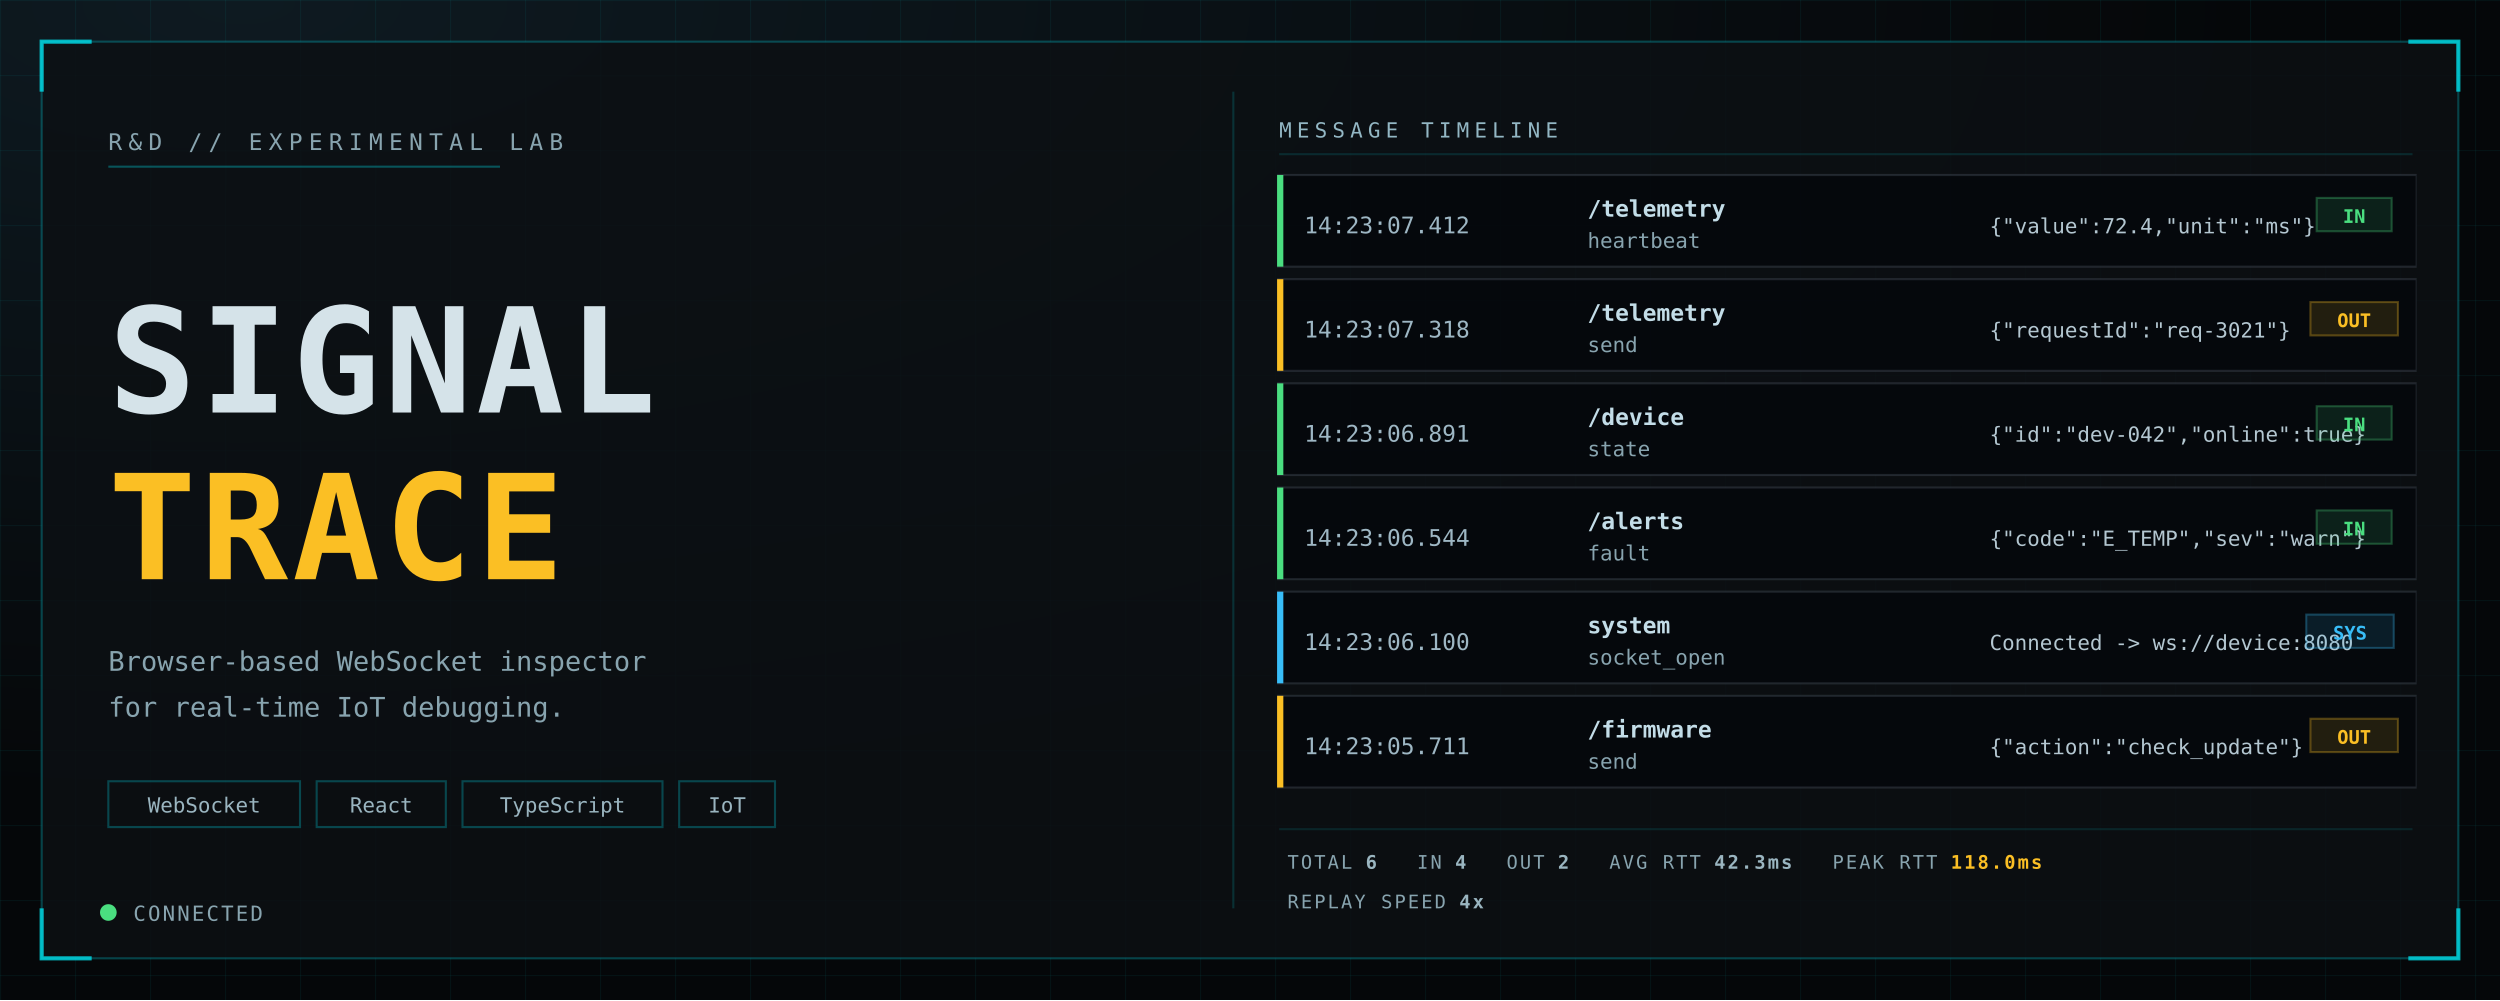
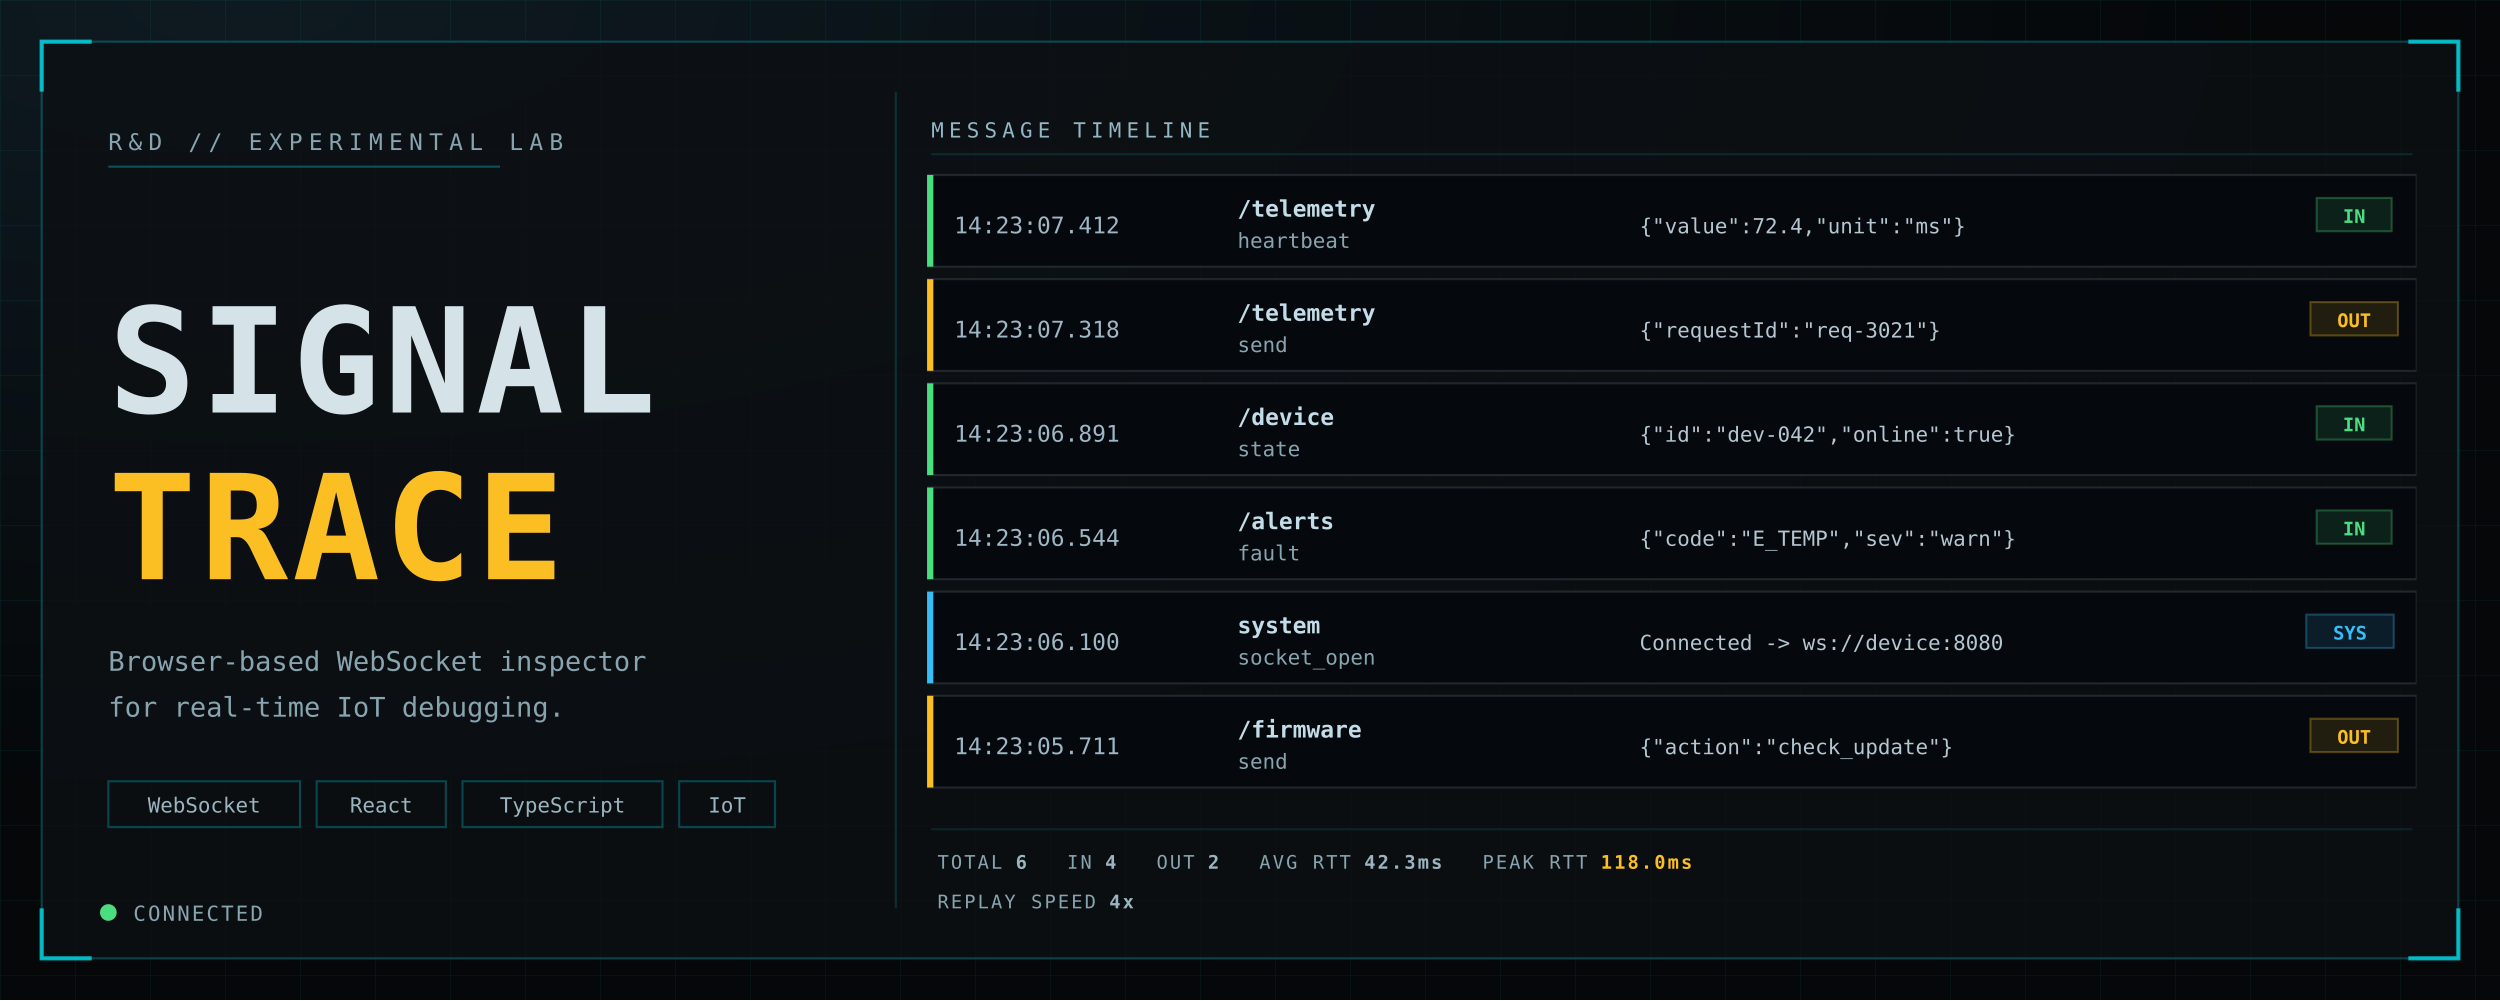
<svg xmlns="http://www.w3.org/2000/svg" width="1200" height="480" viewBox="0 0 1200 480">
  <defs>
    <radialGradient id="bg" cx="0.1" cy="0" r="0.8">
      <stop offset="0%" stop-color="#0e1a21" />
      <stop offset="100%" stop-color="#050709" />
    </radialGradient>
    <pattern id="grid" width="36" height="36" patternUnits="userSpaceOnUse">
      <line x1="0" y1="0" x2="36" y2="0" stroke="#00f3ff" stroke-opacity="0.05" stroke-width="1" />
      <line x1="0" y1="0" x2="0" y2="36" stroke="#00f3ff" stroke-opacity="0.05" stroke-width="1" />
    </pattern>
    <clipPath id="rowClip">
-       <rect x="613" y="80" width="547" height="310" />
+       <rect x="445" y="80" width="715" height="310" />
    </clipPath>
  </defs>
  <rect width="1200" height="480" fill="url(#bg)" />
  <rect width="1200" height="480" fill="url(#grid)" />
  <rect x="20" y="20" width="1160" height="440" fill="#0c1014" fill-opacity="0.84" stroke="#00f3ff" stroke-opacity="0.25" stroke-width="1" />
  <polyline points="20,44 20,20 44,20" fill="none" stroke="#00f3ff" stroke-opacity="0.7" stroke-width="2" />
  <polyline points="1156,20 1180,20 1180,44" fill="none" stroke="#00f3ff" stroke-opacity="0.7" stroke-width="2" />
  <polyline points="20,436 20,460 44,460" fill="none" stroke="#00f3ff" stroke-opacity="0.7" stroke-width="2" />
  <polyline points="1156,460 1180,460 1180,436" fill="none" stroke="#00f3ff" stroke-opacity="0.7" stroke-width="2" />
  <text x="52" y="72" font-family="'IBM Plex Mono',monospace" font-size="11" fill="#88a4af" letter-spacing="3">R&amp;D // EXPERIMENTAL LAB</text>
  <line x1="52" y1="80" x2="240" y2="80" stroke="#00f3ff" stroke-opacity="0.3" stroke-width="1" />
  <text x="52" y="198" font-family="'IBM Plex Mono',monospace" font-size="70" font-weight="700" fill="#d5e3e9" letter-spacing="2">SIGNAL</text>
  <text x="52" y="278" font-family="'IBM Plex Mono',monospace" font-size="70" font-weight="700" fill="#fbbf24" letter-spacing="2">TRACE</text>
  <text x="52" y="322" font-family="'IBM Plex Mono',monospace" font-size="13" fill="#88a4af">Browser-based WebSocket inspector</text>
  <text x="52" y="344" font-family="'IBM Plex Mono',monospace" font-size="13" fill="#88a4af">for real-time IoT debugging.</text>
  <rect x="52" y="375" width="92" height="22" fill="none" stroke="#00f3ff" stroke-opacity="0.25" stroke-width="1" />
  <text x="98" y="390" font-family="'IBM Plex Mono',monospace" font-size="10" fill="#9ab5c0" text-anchor="middle">WebSocket</text>
  <rect x="152" y="375" width="62" height="22" fill="none" stroke="#00f3ff" stroke-opacity="0.25" stroke-width="1" />
  <text x="183" y="390" font-family="'IBM Plex Mono',monospace" font-size="10" fill="#9ab5c0" text-anchor="middle">React</text>
  <rect x="222" y="375" width="96" height="22" fill="none" stroke="#00f3ff" stroke-opacity="0.25" stroke-width="1" />
  <text x="270" y="390" font-family="'IBM Plex Mono',monospace" font-size="10" fill="#9ab5c0" text-anchor="middle">TypeScript</text>
  <rect x="326" y="375" width="46" height="22" fill="none" stroke="#00f3ff" stroke-opacity="0.25" stroke-width="1" />
  <text x="349" y="390" font-family="'IBM Plex Mono',monospace" font-size="10" fill="#9ab5c0" text-anchor="middle">IoT</text>
  <circle cx="52" cy="438" r="4" fill="#4ade80" />
  <text x="64" y="442" font-family="'IBM Plex Mono',monospace" font-size="10" fill="#88a4af" letter-spacing="1">CONNECTED</text>
-   <line x1="592" y1="44" x2="592" y2="436" stroke="#00f3ff" stroke-opacity="0.15" stroke-width="1" />
-   <text x="614" y="66" font-family="'IBM Plex Mono',monospace" font-size="10" fill="#93b7c4" letter-spacing="2.5">MESSAGE TIMELINE</text>
-   <line x1="614" y1="74" x2="1158" y2="74" stroke="#00f3ff" stroke-opacity="0.12" stroke-width="1" />
+   <line x1="430" y1="44" x2="430" y2="436" stroke="#00f3ff" stroke-opacity="0.15" stroke-width="1" />
+   <text x="447" y="66" font-family="'IBM Plex Mono',monospace" font-size="10" fill="#93b7c4" letter-spacing="2.5">MESSAGE TIMELINE</text>
+   <line x1="447" y1="74" x2="1158" y2="74" stroke="#00f3ff" stroke-opacity="0.12" stroke-width="1" />
  <g clip-path="url(#rowClip)">
-     <rect x="613" y="84" width="547" height="44" fill="#03060a" fill-opacity="0.72" stroke="#94a3b8" stroke-opacity="0.18" stroke-width="1" />
-     <rect x="613" y="84" width="3" height="44" fill="#4ade80" />
-     <text x="626" y="112" font-family="'IBM Plex Mono',monospace" font-size="11" fill="#9eb7c4">14:23:07.412</text>
-     <text x="762" y="104" font-family="'IBM Plex Mono',monospace" font-size="11" font-weight="700" fill="#c3dde8">/telemetry</text>
-     <text x="762" y="119" font-family="'IBM Plex Mono',monospace" font-size="10" fill="#88a4af">heartbeat</text>
-     <text x="955" y="112" font-family="'IBM Plex Mono',monospace" font-size="10" fill="#b4c7d1">{"value":72.4,"unit":"ms"}</text>
+     <rect x="445" y="84" width="715" height="44" fill="#03060a" fill-opacity="0.72" stroke="#94a3b8" stroke-opacity="0.18" stroke-width="1" />
+     <rect x="445" y="84" width="3" height="44" fill="#4ade80" />
+     <text x="458" y="112" font-family="'IBM Plex Mono',monospace" font-size="11" fill="#9eb7c4">14:23:07.412</text>
+     <text x="594" y="104" font-family="'IBM Plex Mono',monospace" font-size="11" font-weight="700" fill="#c3dde8">/telemetry</text>
+     <text x="594" y="119" font-family="'IBM Plex Mono',monospace" font-size="10" fill="#88a4af">heartbeat</text>
+     <text x="787" y="112" font-family="'IBM Plex Mono',monospace" font-size="10" fill="#b4c7d1">{"value":72.4,"unit":"ms"}</text>
    <rect x="1112" y="95" width="36" height="16" fill="#4ade80" fill-opacity="0.12" stroke="#4ade80" stroke-opacity="0.3" stroke-width="1" />
    <text x="1130" y="107" font-family="'IBM Plex Mono',monospace" font-size="9" fill="#4ade80" text-anchor="middle" font-weight="700">IN</text>
-     <rect x="613" y="134" width="547" height="44" fill="#03060a" fill-opacity="0.72" stroke="#94a3b8" stroke-opacity="0.18" stroke-width="1" />
-     <rect x="613" y="134" width="3" height="44" fill="#fbbf24" />
-     <text x="626" y="162" font-family="'IBM Plex Mono',monospace" font-size="11" fill="#9eb7c4">14:23:07.318</text>
-     <text x="762" y="154" font-family="'IBM Plex Mono',monospace" font-size="11" font-weight="700" fill="#c3dde8">/telemetry</text>
-     <text x="762" y="169" font-family="'IBM Plex Mono',monospace" font-size="10" fill="#88a4af">send</text>
-     <text x="955" y="162" font-family="'IBM Plex Mono',monospace" font-size="10" fill="#b4c7d1">{"requestId":"req-3021"}</text>
+     <rect x="445" y="134" width="715" height="44" fill="#03060a" fill-opacity="0.72" stroke="#94a3b8" stroke-opacity="0.18" stroke-width="1" />
+     <rect x="445" y="134" width="3" height="44" fill="#fbbf24" />
+     <text x="458" y="162" font-family="'IBM Plex Mono',monospace" font-size="11" fill="#9eb7c4">14:23:07.318</text>
+     <text x="594" y="154" font-family="'IBM Plex Mono',monospace" font-size="11" font-weight="700" fill="#c3dde8">/telemetry</text>
+     <text x="594" y="169" font-family="'IBM Plex Mono',monospace" font-size="10" fill="#88a4af">send</text>
+     <text x="787" y="162" font-family="'IBM Plex Mono',monospace" font-size="10" fill="#b4c7d1">{"requestId":"req-3021"}</text>
    <rect x="1109" y="145" width="42" height="16" fill="#fbbf24" fill-opacity="0.12" stroke="#fbbf24" stroke-opacity="0.3" stroke-width="1" />
    <text x="1130" y="157" font-family="'IBM Plex Mono',monospace" font-size="9" fill="#fbbf24" text-anchor="middle" font-weight="700">OUT</text>
-     <rect x="613" y="184" width="547" height="44" fill="#03060a" fill-opacity="0.72" stroke="#94a3b8" stroke-opacity="0.18" stroke-width="1" />
-     <rect x="613" y="184" width="3" height="44" fill="#4ade80" />
-     <text x="626" y="212" font-family="'IBM Plex Mono',monospace" font-size="11" fill="#9eb7c4">14:23:06.891</text>
-     <text x="762" y="204" font-family="'IBM Plex Mono',monospace" font-size="11" font-weight="700" fill="#c3dde8">/device</text>
-     <text x="762" y="219" font-family="'IBM Plex Mono',monospace" font-size="10" fill="#88a4af">state</text>
-     <text x="955" y="212" font-family="'IBM Plex Mono',monospace" font-size="10" fill="#b4c7d1">{"id":"dev-042","online":true}</text>
+     <rect x="445" y="184" width="715" height="44" fill="#03060a" fill-opacity="0.72" stroke="#94a3b8" stroke-opacity="0.18" stroke-width="1" />
+     <rect x="445" y="184" width="3" height="44" fill="#4ade80" />
+     <text x="458" y="212" font-family="'IBM Plex Mono',monospace" font-size="11" fill="#9eb7c4">14:23:06.891</text>
+     <text x="594" y="204" font-family="'IBM Plex Mono',monospace" font-size="11" font-weight="700" fill="#c3dde8">/device</text>
+     <text x="594" y="219" font-family="'IBM Plex Mono',monospace" font-size="10" fill="#88a4af">state</text>
+     <text x="787" y="212" font-family="'IBM Plex Mono',monospace" font-size="10" fill="#b4c7d1">{"id":"dev-042","online":true}</text>
    <rect x="1112" y="195" width="36" height="16" fill="#4ade80" fill-opacity="0.12" stroke="#4ade80" stroke-opacity="0.3" stroke-width="1" />
    <text x="1130" y="207" font-family="'IBM Plex Mono',monospace" font-size="9" fill="#4ade80" text-anchor="middle" font-weight="700">IN</text>
-     <rect x="613" y="234" width="547" height="44" fill="#03060a" fill-opacity="0.72" stroke="#94a3b8" stroke-opacity="0.18" stroke-width="1" />
-     <rect x="613" y="234" width="3" height="44" fill="#4ade80" />
-     <text x="626" y="262" font-family="'IBM Plex Mono',monospace" font-size="11" fill="#9eb7c4">14:23:06.544</text>
-     <text x="762" y="254" font-family="'IBM Plex Mono',monospace" font-size="11" font-weight="700" fill="#c3dde8">/alerts</text>
-     <text x="762" y="269" font-family="'IBM Plex Mono',monospace" font-size="10" fill="#88a4af">fault</text>
-     <text x="955" y="262" font-family="'IBM Plex Mono',monospace" font-size="10" fill="#b4c7d1">{"code":"E_TEMP","sev":"warn"}</text>
+     <rect x="445" y="234" width="715" height="44" fill="#03060a" fill-opacity="0.72" stroke="#94a3b8" stroke-opacity="0.18" stroke-width="1" />
+     <rect x="445" y="234" width="3" height="44" fill="#4ade80" />
+     <text x="458" y="262" font-family="'IBM Plex Mono',monospace" font-size="11" fill="#9eb7c4">14:23:06.544</text>
+     <text x="594" y="254" font-family="'IBM Plex Mono',monospace" font-size="11" font-weight="700" fill="#c3dde8">/alerts</text>
+     <text x="594" y="269" font-family="'IBM Plex Mono',monospace" font-size="10" fill="#88a4af">fault</text>
+     <text x="787" y="262" font-family="'IBM Plex Mono',monospace" font-size="10" fill="#b4c7d1">{"code":"E_TEMP","sev":"warn"}</text>
    <rect x="1112" y="245" width="36" height="16" fill="#4ade80" fill-opacity="0.12" stroke="#4ade80" stroke-opacity="0.3" stroke-width="1" />
    <text x="1130" y="257" font-family="'IBM Plex Mono',monospace" font-size="9" fill="#4ade80" text-anchor="middle" font-weight="700">IN</text>
-     <rect x="613" y="284" width="547" height="44" fill="#03060a" fill-opacity="0.72" stroke="#94a3b8" stroke-opacity="0.18" stroke-width="1" />
-     <rect x="613" y="284" width="3" height="44" fill="#38bdf8" />
-     <text x="626" y="312" font-family="'IBM Plex Mono',monospace" font-size="11" fill="#9eb7c4">14:23:06.100</text>
-     <text x="762" y="304" font-family="'IBM Plex Mono',monospace" font-size="11" font-weight="700" fill="#c3dde8">system</text>
-     <text x="762" y="319" font-family="'IBM Plex Mono',monospace" font-size="10" fill="#88a4af">socket_open</text>
-     <text x="955" y="312" font-family="'IBM Plex Mono',monospace" font-size="10" fill="#b4c7d1">Connected -&gt; ws://device:8080</text>
+     <rect x="445" y="284" width="715" height="44" fill="#03060a" fill-opacity="0.72" stroke="#94a3b8" stroke-opacity="0.18" stroke-width="1" />
+     <rect x="445" y="284" width="3" height="44" fill="#38bdf8" />
+     <text x="458" y="312" font-family="'IBM Plex Mono',monospace" font-size="11" fill="#9eb7c4">14:23:06.100</text>
+     <text x="594" y="304" font-family="'IBM Plex Mono',monospace" font-size="11" font-weight="700" fill="#c3dde8">system</text>
+     <text x="594" y="319" font-family="'IBM Plex Mono',monospace" font-size="10" fill="#88a4af">socket_open</text>
+     <text x="787" y="312" font-family="'IBM Plex Mono',monospace" font-size="10" fill="#b4c7d1">Connected -&gt; ws://device:8080</text>
    <rect x="1107" y="295" width="42" height="16" fill="#38bdf8" fill-opacity="0.12" stroke="#38bdf8" stroke-opacity="0.3" stroke-width="1" />
    <text x="1128" y="307" font-family="'IBM Plex Mono',monospace" font-size="9" fill="#38bdf8" text-anchor="middle" font-weight="700">SYS</text>
-     <rect x="613" y="334" width="547" height="44" fill="#03060a" fill-opacity="0.72" stroke="#94a3b8" stroke-opacity="0.18" stroke-width="1" />
-     <rect x="613" y="334" width="3" height="44" fill="#fbbf24" />
-     <text x="626" y="362" font-family="'IBM Plex Mono',monospace" font-size="11" fill="#9eb7c4">14:23:05.711</text>
-     <text x="762" y="354" font-family="'IBM Plex Mono',monospace" font-size="11" font-weight="700" fill="#c3dde8">/firmware</text>
-     <text x="762" y="369" font-family="'IBM Plex Mono',monospace" font-size="10" fill="#88a4af">send</text>
-     <text x="955" y="362" font-family="'IBM Plex Mono',monospace" font-size="10" fill="#b4c7d1">{"action":"check_update"}</text>
+     <rect x="445" y="334" width="715" height="44" fill="#03060a" fill-opacity="0.72" stroke="#94a3b8" stroke-opacity="0.18" stroke-width="1" />
+     <rect x="445" y="334" width="3" height="44" fill="#fbbf24" />
+     <text x="458" y="362" font-family="'IBM Plex Mono',monospace" font-size="11" fill="#9eb7c4">14:23:05.711</text>
+     <text x="594" y="354" font-family="'IBM Plex Mono',monospace" font-size="11" font-weight="700" fill="#c3dde8">/firmware</text>
+     <text x="594" y="369" font-family="'IBM Plex Mono',monospace" font-size="10" fill="#88a4af">send</text>
+     <text x="787" y="362" font-family="'IBM Plex Mono',monospace" font-size="10" fill="#b4c7d1">{"action":"check_update"}</text>
    <rect x="1109" y="345" width="42" height="16" fill="#fbbf24" fill-opacity="0.12" stroke="#fbbf24" stroke-opacity="0.3" stroke-width="1" />
    <text x="1130" y="357" font-family="'IBM Plex Mono',monospace" font-size="9" fill="#fbbf24" text-anchor="middle" font-weight="700">OUT</text>
  </g>
-   <line x1="614" y1="398" x2="1158" y2="398" stroke="#00f3ff" stroke-opacity="0.1" stroke-width="1" />
-   <text x="618" y="417" font-family="'IBM Plex Mono',monospace" font-size="9" fill="#88a4af" letter-spacing="1">TOTAL <tspan fill="#9ab5c0" font-weight="600">6</tspan>   IN <tspan fill="#9ab5c0" font-weight="600">4</tspan>   OUT <tspan fill="#9ab5c0" font-weight="600">2</tspan>   AVG RTT <tspan fill="#9ab5c0" font-weight="600">42.3ms</tspan>   PEAK RTT <tspan fill="#fbbf24" font-weight="600">118.0ms</tspan>
+   <line x1="447" y1="398" x2="1158" y2="398" stroke="#00f3ff" stroke-opacity="0.1" stroke-width="1" />
+   <text x="450" y="417" font-family="'IBM Plex Mono',monospace" font-size="9" fill="#88a4af" letter-spacing="1">TOTAL <tspan fill="#9ab5c0" font-weight="600">6</tspan>   IN <tspan fill="#9ab5c0" font-weight="600">4</tspan>   OUT <tspan fill="#9ab5c0" font-weight="600">2</tspan>   AVG RTT <tspan fill="#9ab5c0" font-weight="600">42.3ms</tspan>   PEAK RTT <tspan fill="#fbbf24" font-weight="600">118.0ms</tspan>
  </text>
-   <text x="618" y="436" font-family="'IBM Plex Mono',monospace" font-size="9" fill="#88a4af" letter-spacing="1">REPLAY SPEED <tspan fill="#9ab5c0" font-weight="600">4x</tspan>
+   <text x="450" y="436" font-family="'IBM Plex Mono',monospace" font-size="9" fill="#88a4af" letter-spacing="1">REPLAY SPEED <tspan fill="#9ab5c0" font-weight="600">4x</tspan>
  </text>
</svg>
